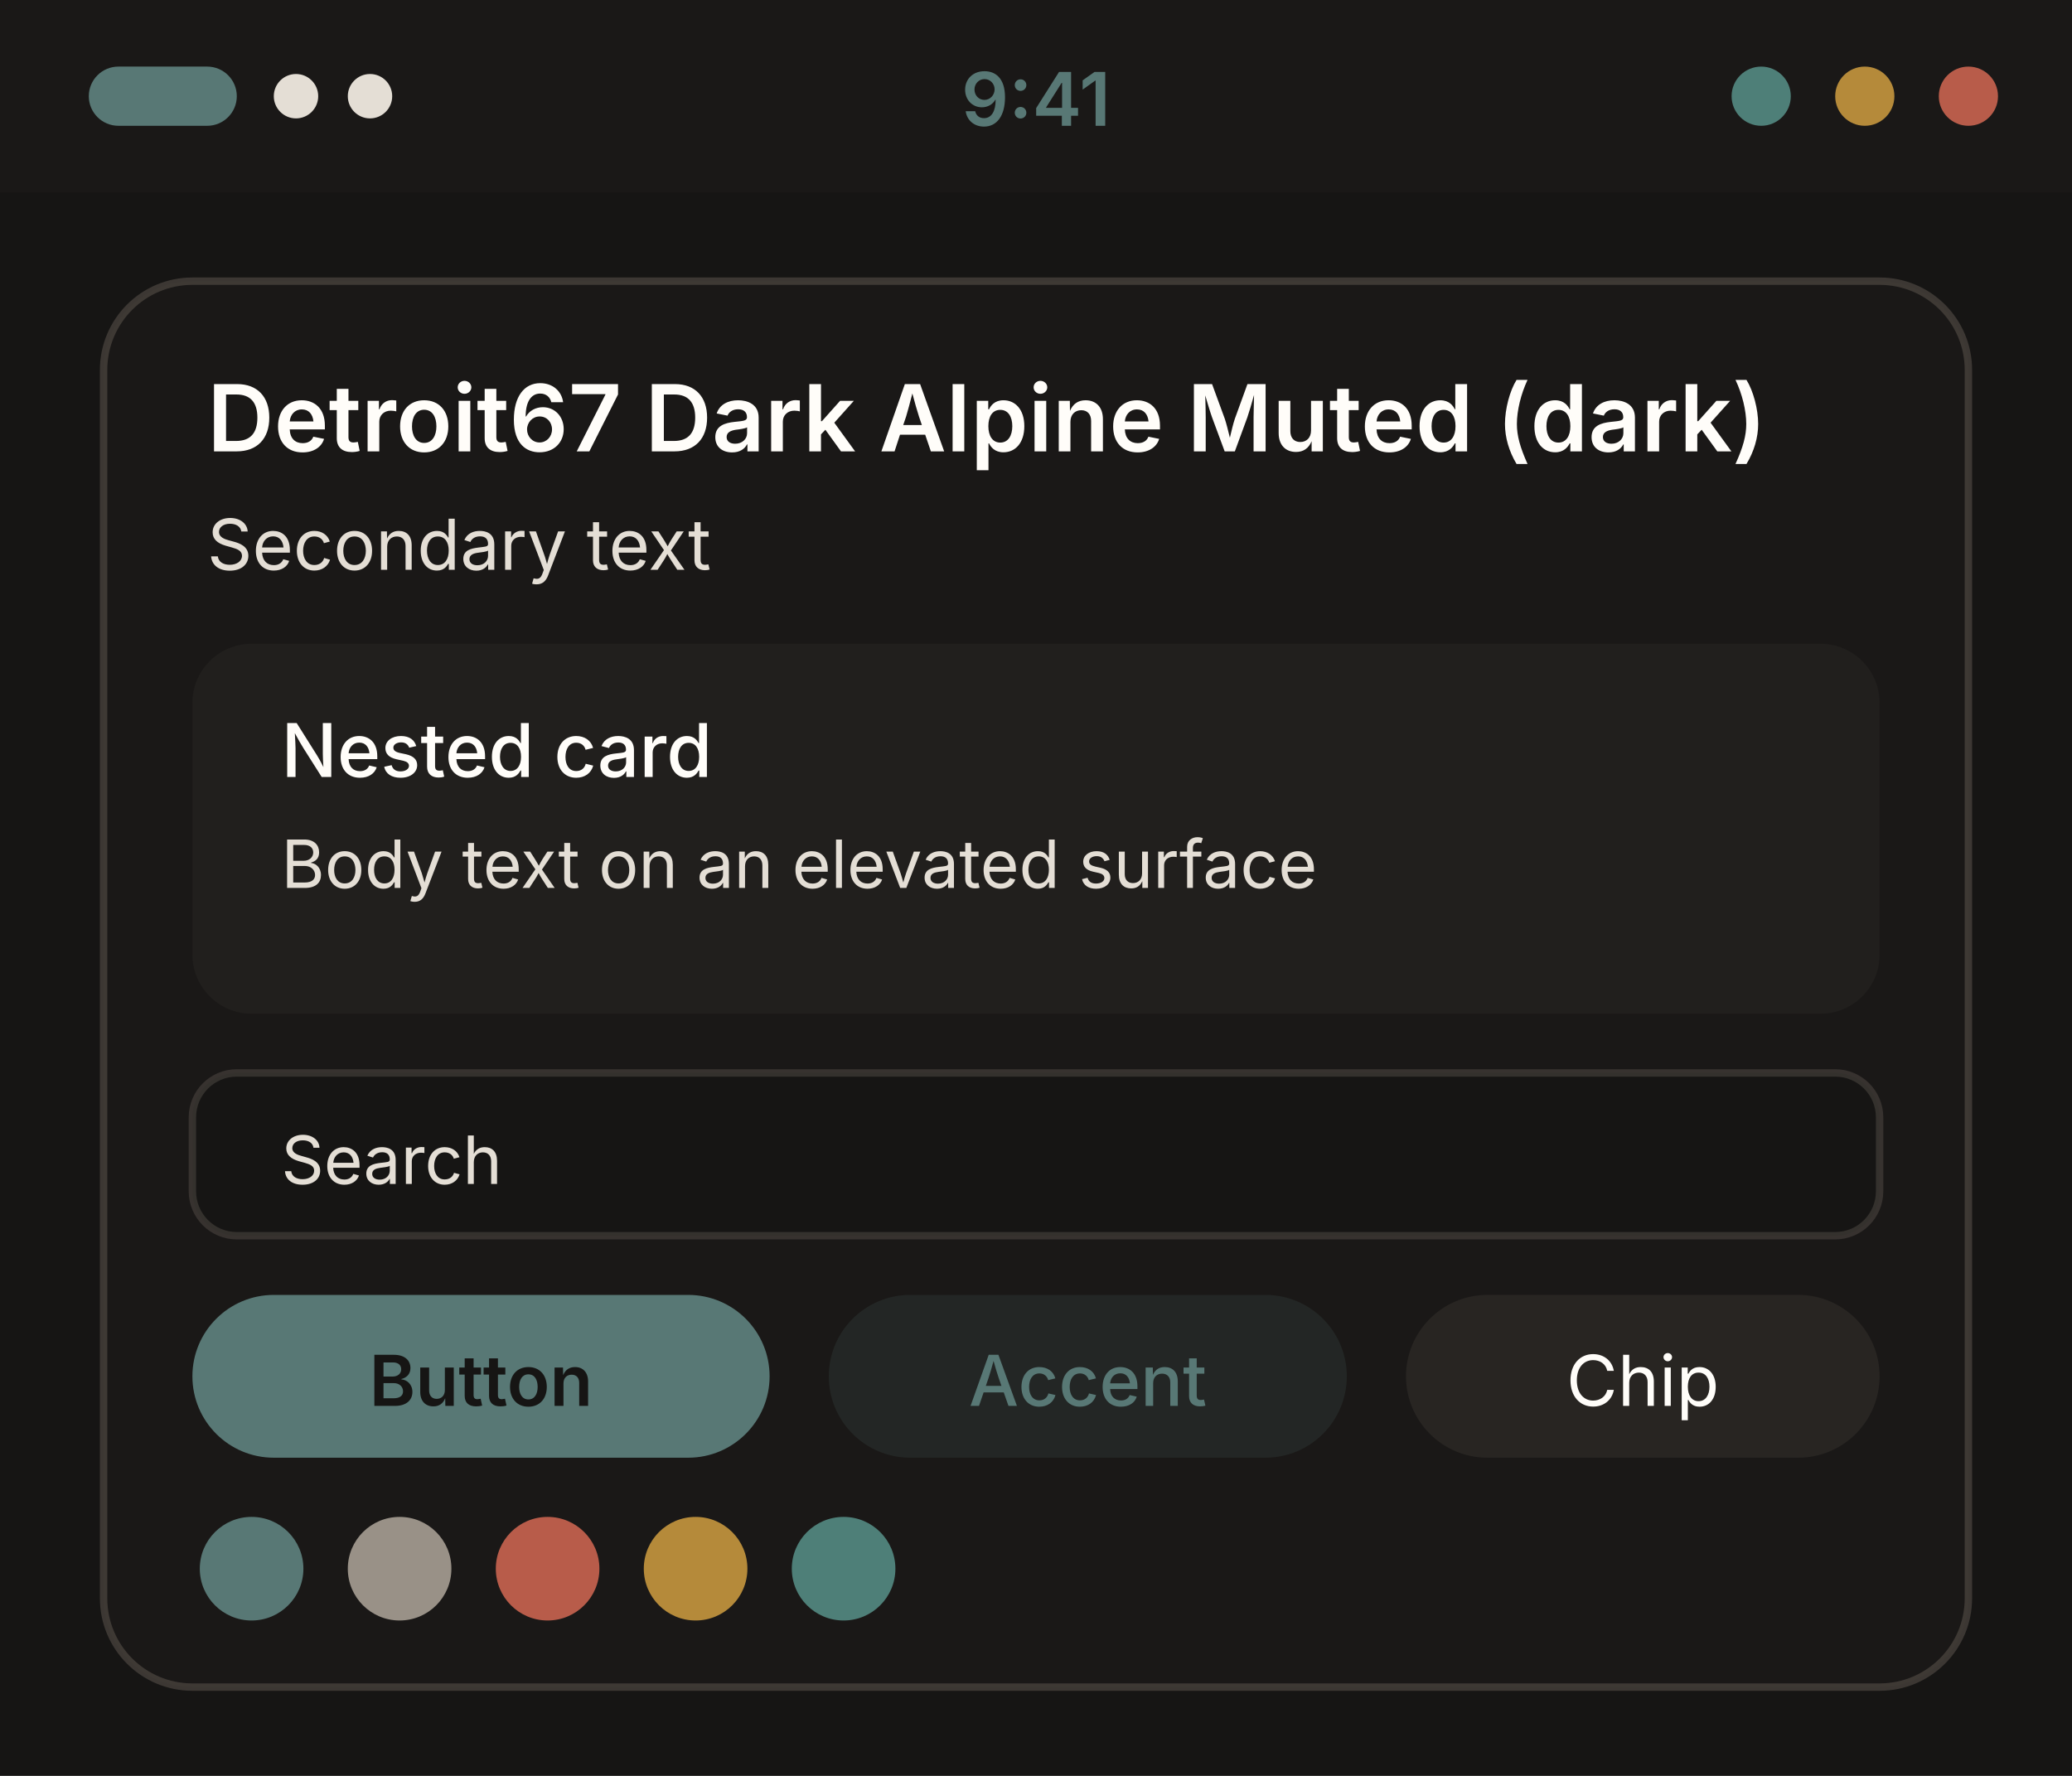
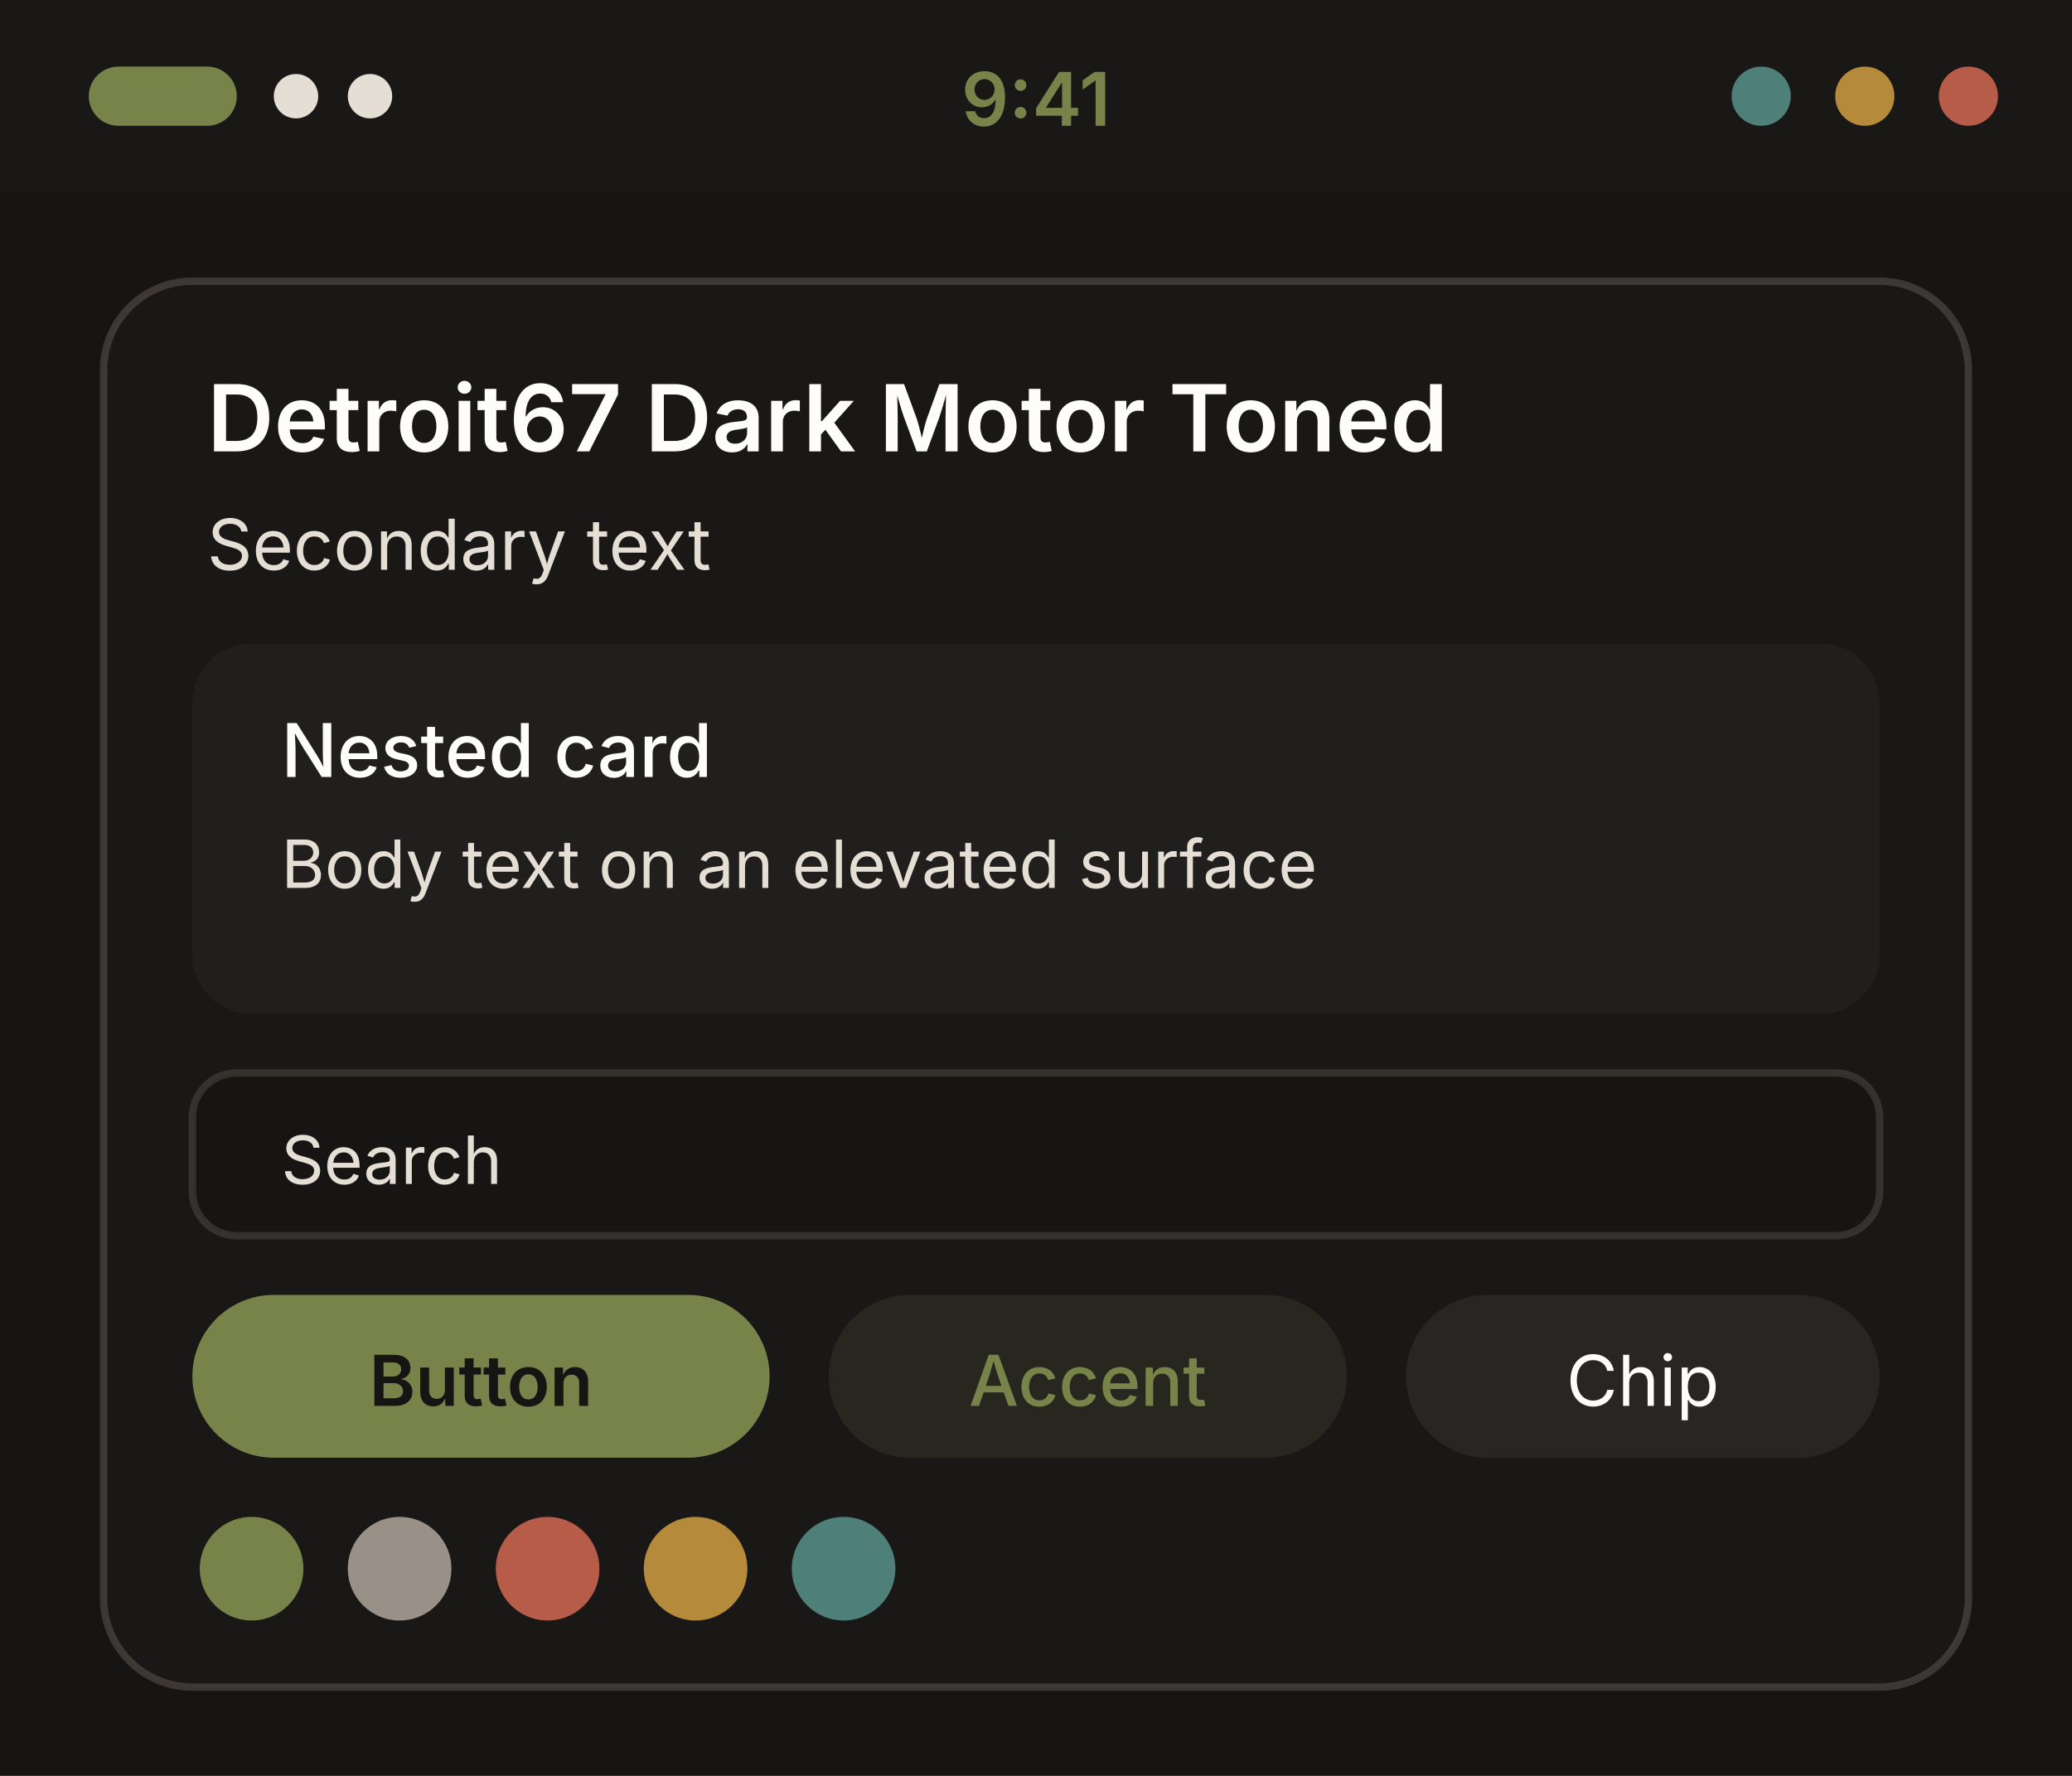
<svg xmlns="http://www.w3.org/2000/svg" width="280" height="240" viewBox="0 0 280 240">
  <g transform="translate(0, 0)">
    <rect width="280" height="240" fill="#161514" />
    <rect width="280" height="26" fill="#1A1817" />
-     <rect x="12" y="9" width="20" height="8" rx="4" fill="#587875" />
+     <rect x="12" y="9" width="20" height="8" rx="4" fill="#78834A" />
    <circle cx="40" cy="13" r="3" fill="#E4DED5" />
    <circle cx="50" cy="13" r="3" fill="#E4DED5" />
-     <text x="140" y="17" font-family="system-ui, -apple-system, Segoe UI, sans-serif" font-size="10" font-weight="600" text-anchor="middle" fill="#587875">9:41</text>
+     <text x="140" y="17" font-family="system-ui, -apple-system, Segoe UI, sans-serif" font-size="10" font-weight="600" text-anchor="middle" fill="#78834A">9:41</text>
    <circle cx="238" cy="13" r="4" fill="#4E7F78" />
    <circle cx="252" cy="13" r="4" fill="#B58A3A" />
    <circle cx="266" cy="13" r="4" fill="#B85C4A" />
    <rect x="14" y="38" width="252" height="190" rx="12" fill="#1A1817" stroke="#625B53" stroke-opacity="0.5" />
-     <text x="28" y="61" font-family="system-ui, -apple-system, Segoe UI, sans-serif" font-size="12.5" font-weight="600" fill="#FFFDF9">Detroit67 Dark Alpine Muted (dark)</text>
+     <text x="28" y="61" font-family="system-ui, -apple-system, Segoe UI, sans-serif" font-size="12.5" font-weight="600" fill="#FFFDF9">Detroit67 Dark Motor Toned</text>
    <text x="28" y="77" font-family="system-ui, -apple-system, Segoe UI, sans-serif" font-size="9.5" fill="#E4DED5">Secondary text</text>
    <rect x="26" y="87" width="228" height="50" rx="8" fill="#211F1D" />
    <text x="38" y="105" font-family="system-ui, -apple-system, Segoe UI, sans-serif" font-size="10" font-weight="500" fill="#FFFDF9">Nested card</text>
    <text x="38" y="120" font-family="system-ui, -apple-system, Segoe UI, sans-serif" font-size="9" fill="#E4DED5">Body text on an elevated surface</text>
    <rect x="26" y="145" width="228" height="22" rx="6" fill="#161514" stroke="#625B53" stroke-opacity="0.4" />
    <text x="38" y="160" font-family="system-ui, -apple-system, Segoe UI, sans-serif" font-size="9" fill="#E4DED5">Search</text>
-     <rect x="26" y="175" width="78" height="22" rx="11" fill="#587875" />
+     <rect x="26" y="175" width="78" height="22" rx="11" fill="#78834A" />
    <text x="65" y="190" font-family="system-ui, -apple-system, Segoe UI, sans-serif" font-size="9.5" font-weight="600" text-anchor="middle" fill="#161514">Button</text>
-     <rect x="112" y="175" width="70" height="22" rx="11" fill="#587875" fill-opacity="0.15" />
-     <text x="147" y="190" font-family="system-ui, -apple-system, Segoe UI, sans-serif" font-size="9.5" font-weight="500" text-anchor="middle" fill="#587875">Accent</text>
+     <rect x="112" y="175" width="70" height="22" rx="11" fill="#78834A" fill-opacity="0.15" />
+     <text x="147" y="190" font-family="system-ui, -apple-system, Segoe UI, sans-serif" font-size="9.5" font-weight="500" text-anchor="middle" fill="#78834A">Accent</text>
    <rect x="190" y="175" width="64" height="22" rx="11" fill="#282522" />
    <text x="222" y="190" font-family="system-ui, -apple-system, Segoe UI, sans-serif" font-size="9.5" text-anchor="middle" fill="#FFFDF9">Chip</text>
-     <circle cx="34" cy="212" r="7" fill="#587875" />
+     <circle cx="34" cy="212" r="7" fill="#78834A" />
    <circle cx="54" cy="212" r="7" fill="#999187" />
    <circle cx="74" cy="212" r="7" fill="#B85C4A" />
    <circle cx="94" cy="212" r="7" fill="#B58A3A" />
    <circle cx="114" cy="212" r="7" fill="#4E7F78" />
  </g>
</svg>
